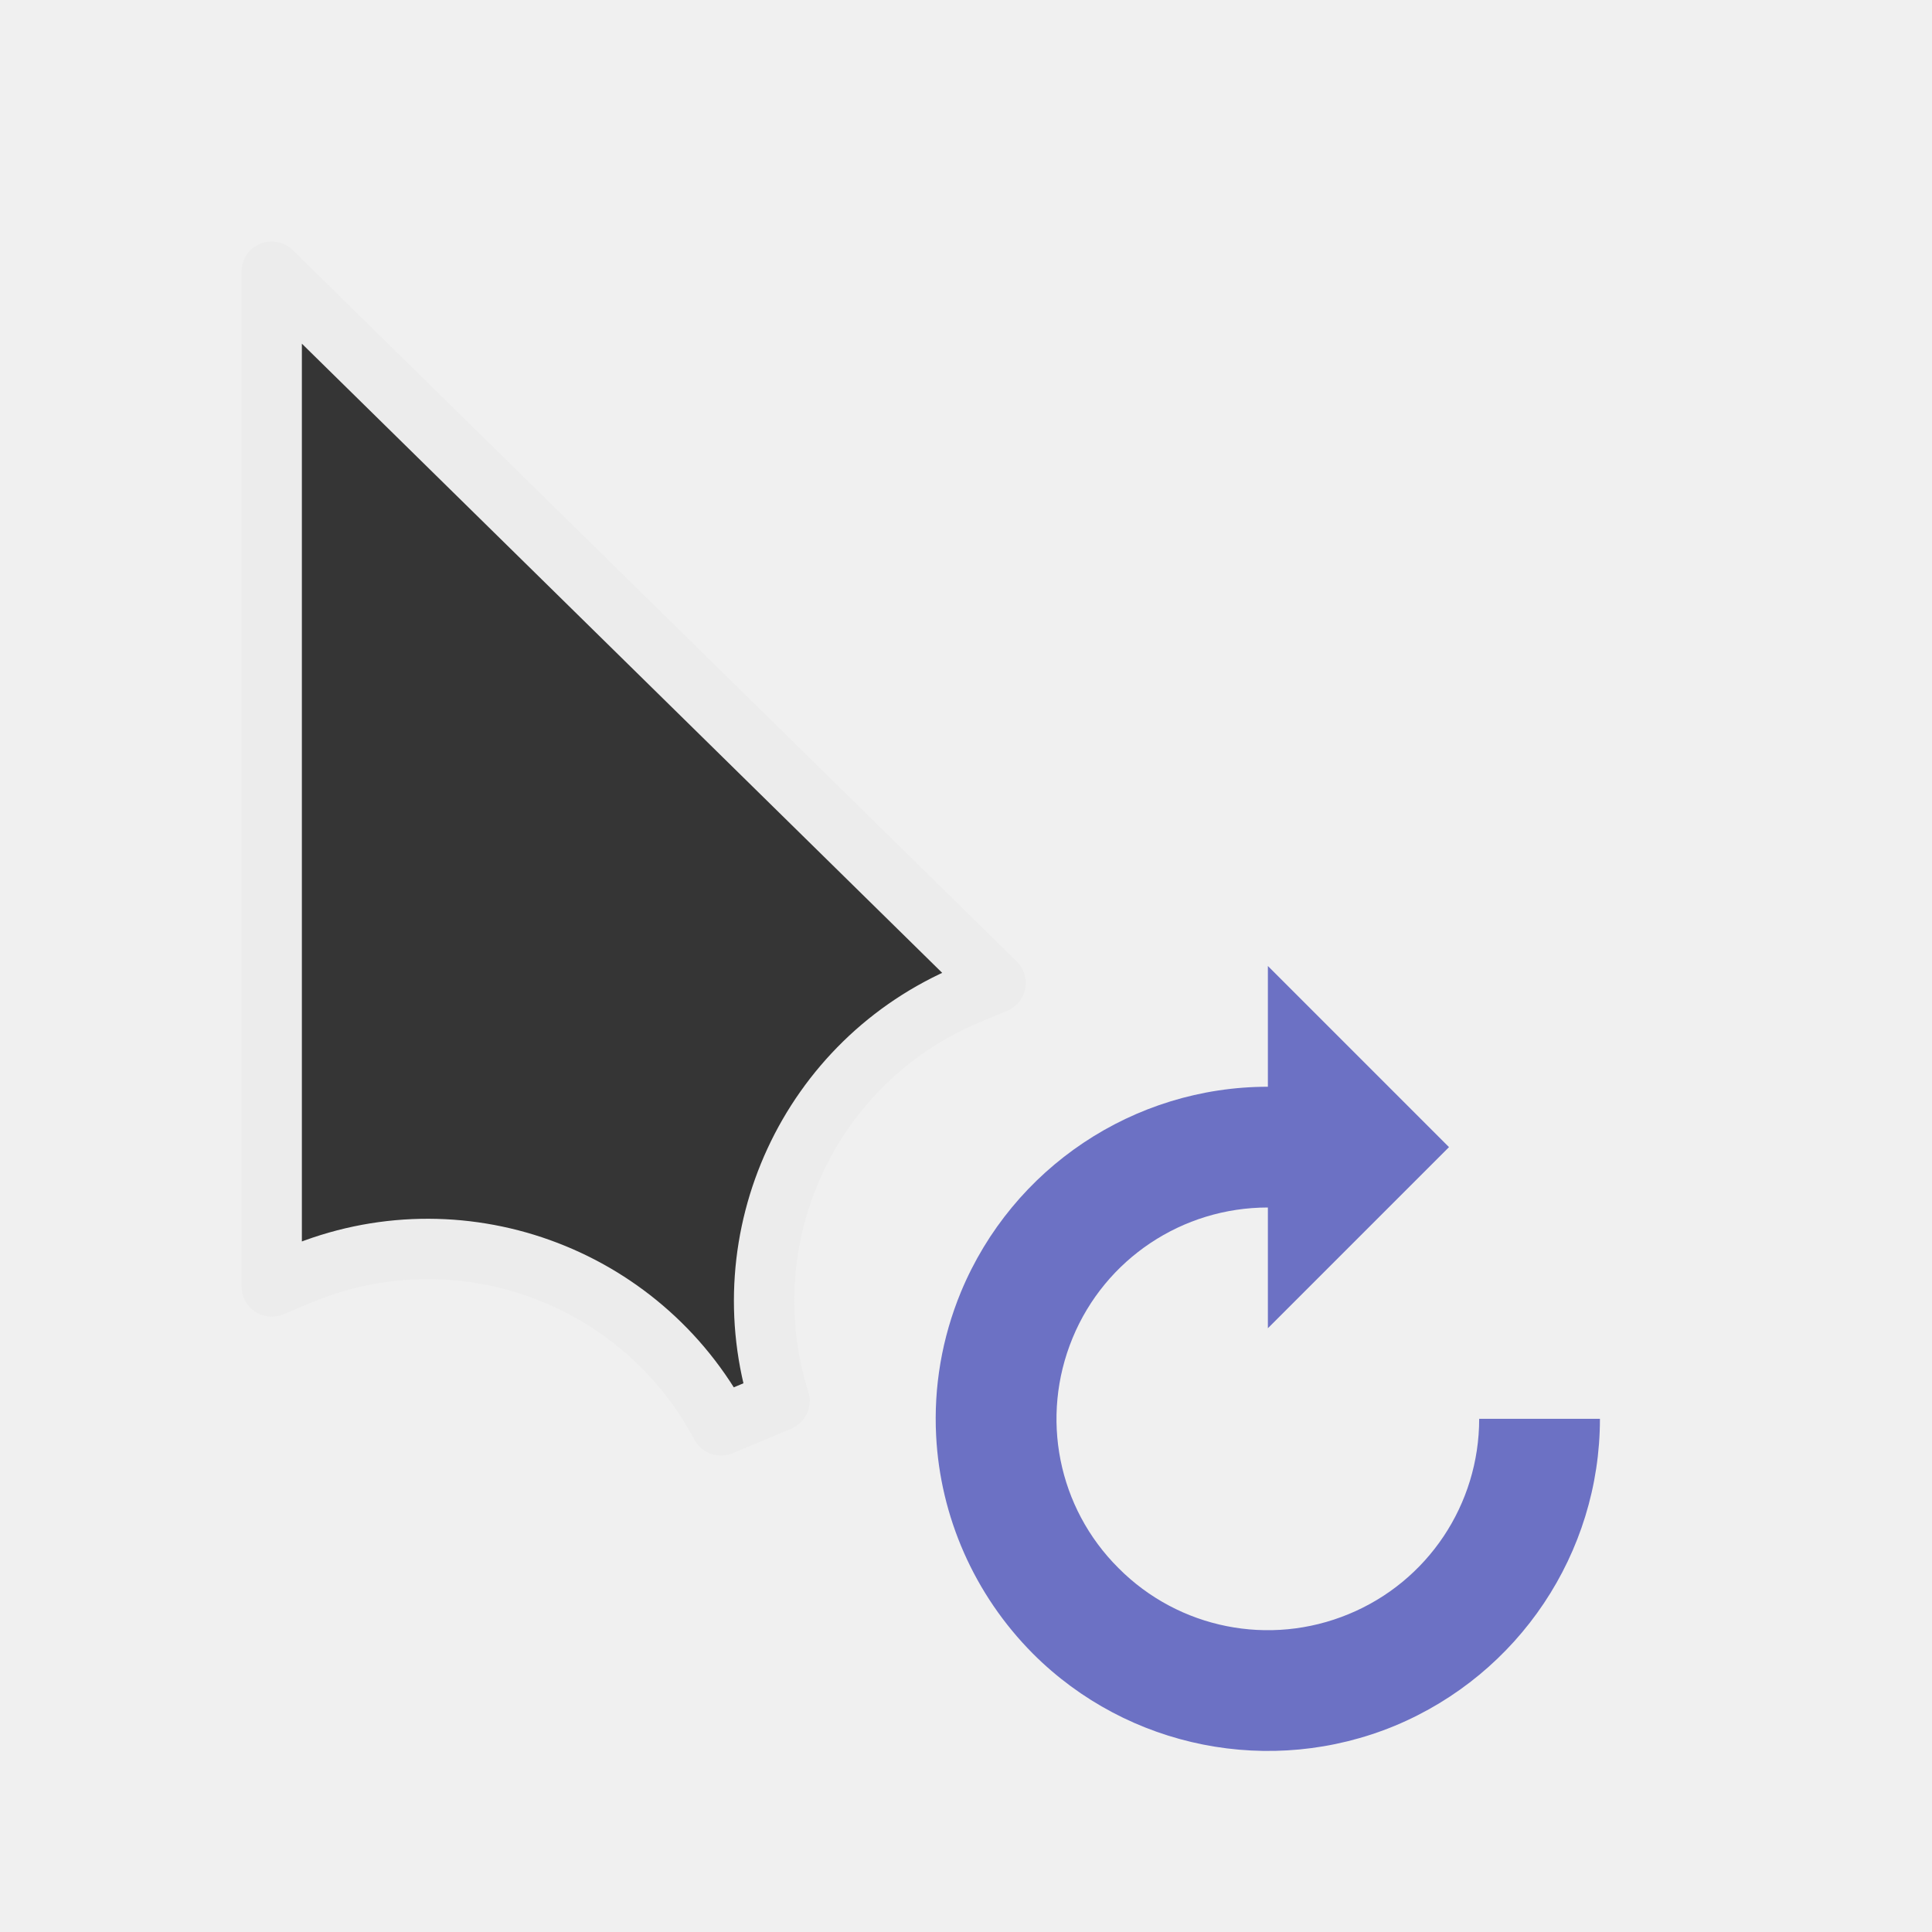
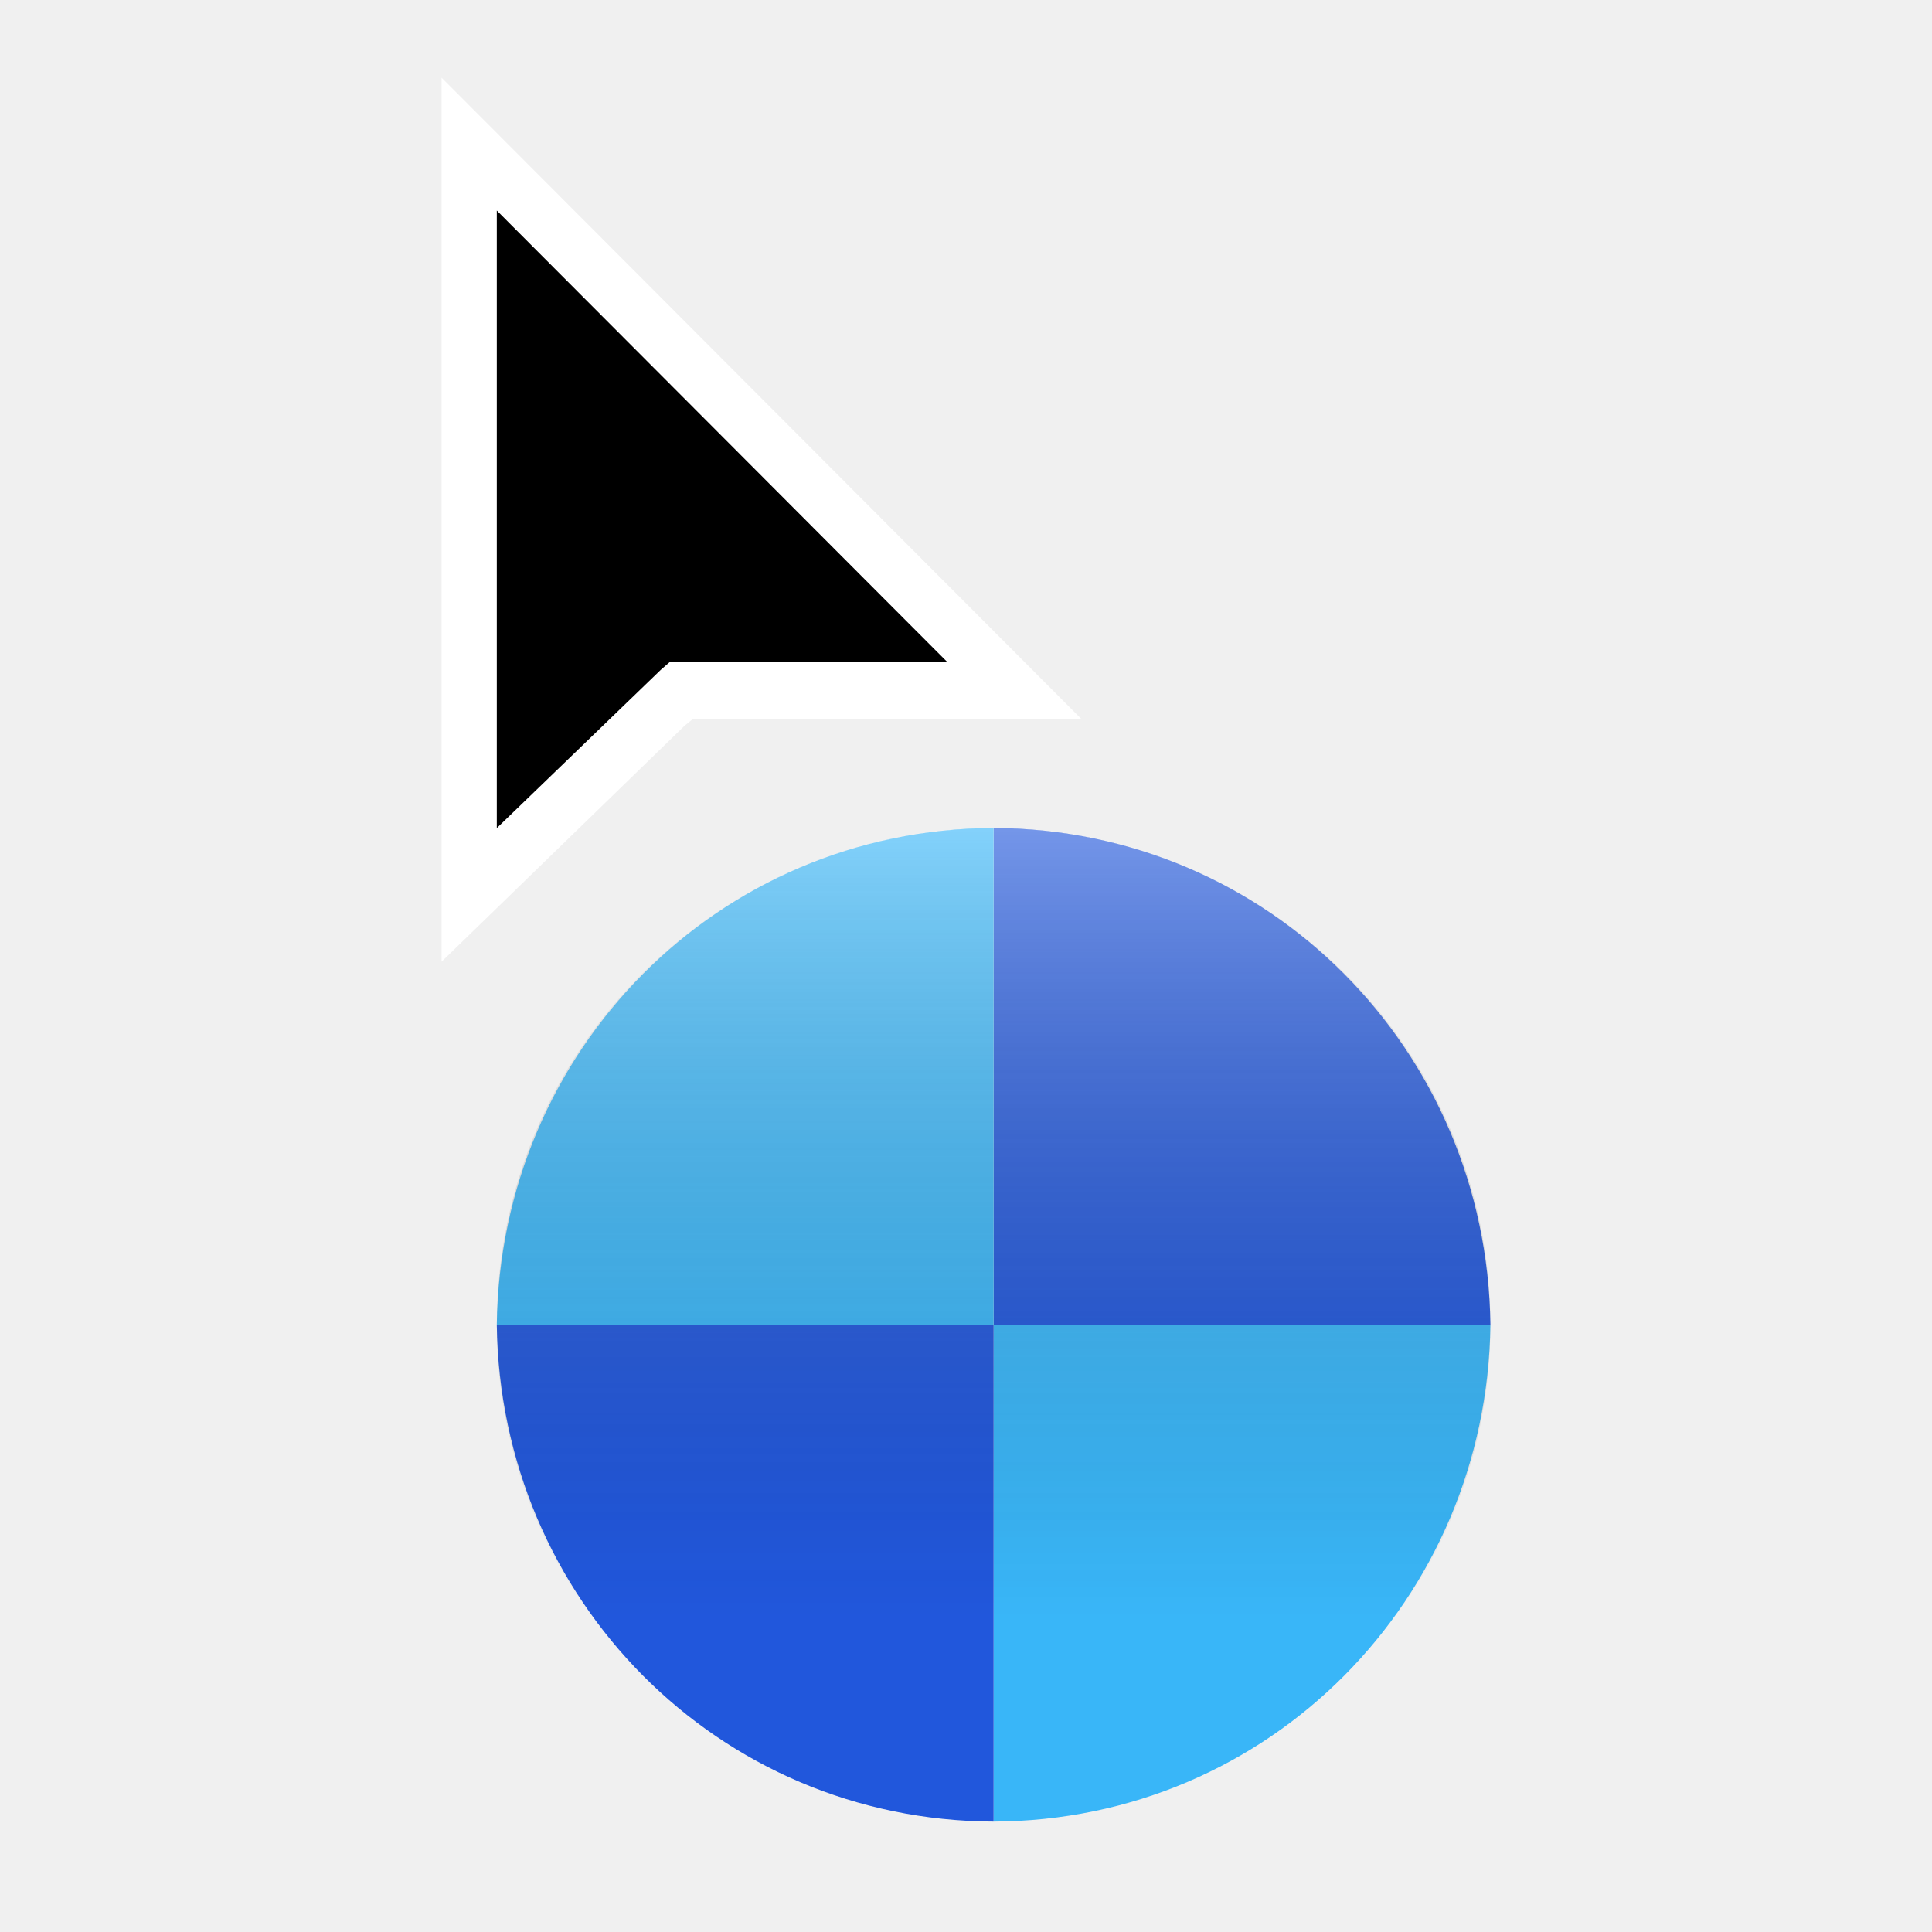
- <svg xmlns="http://www.w3.org/2000/svg" width="32px" height="32px" viewBox="0 0 24 24" version="1.1" id="svg2">
-   <defs id="defs11" />
-   <g id="surface1">
-     <path style="fill-rule:nonzero;fill:#353535;fill-opacity:1;stroke-width:2;stroke-linecap:butt;stroke-linejoin:round;stroke:#ececec;stroke-opacity:1;stroke-miterlimit:4;" d="M 9 9 L 9 42.615 L 9.927 42.229 C 15.167 40.031 21.219 42.198 23.885 47.219 L 25.823 46.406 C 24.115 40.979 26.812 35.146 32.052 32.948 L 32.979 32.562 Z M 9 9 " transform="matrix(0.375,0,0,0.375,0,0)" id="path5" />
-     <path style=" stroke:none;fill-rule:nonzero;fill:rgb(42.353%,44.314%,76.863%);fill-opacity:1;" d="M 11.629 17.836 C 11.68 18.836 12.098 19.805 12.832 20.543 C 14.012 21.723 15.789 22.074 17.328 21.438 C 18.867 20.797 19.875 19.293 19.875 17.625 L 18.375 17.625 C 18.375 18.688 17.738 19.645 16.754 20.051 C 15.773 20.457 14.645 20.234 13.895 19.48 C 13.141 18.73 12.918 17.605 13.324 16.621 C 13.73 15.637 14.688 15 15.75 15 L 15.75 16.5 L 18 14.25 L 15.75 12 L 15.75 13.5 C 14.082 13.5 12.578 14.508 11.938 16.047 C 11.699 16.625 11.598 17.234 11.629 17.836 Z M 11.629 17.836 " id="path7" />
+ <svg xmlns="http://www.w3.org/2000/svg" version="1.1" x="0" y="0" width="35" height="35" viewBox="0, 0, 35, 35">
+   <g id="Background">
+     <rect x="0" y="0" width="35" height="35" fill="#000000" fill-opacity="0" />
+   </g>
+   <defs>
+     <linearGradient id="Gradient_1" gradientUnits="userSpaceOnUse" x1="18" y1="15" x2="18" y2="33">
+       <stop offset="0" stop-color="#FFFFFF" stop-opacity="0.56" />
+       <stop offset="0.794" stop-color="#000000" stop-opacity="0" />
+     </linearGradient>
+   </defs>
+   <g id="Page-1">
+     <path d="M8,17.422 L8,1.407 L19.591,13.026 L12.55,13.026 L12.399,13.15 L8,17.422 z" fill="#FFFFFF" id="point-border" />
+     <path d="M9,3.814 L9,15.002 L11.969,12.136 L12.129,11.997 L17.165,11.997 L9,3.814 z" fill="#000000" id="point" />
+     <g>
+       <path d="M18,15 L18,15 C23.001,15.02 26.937,19.031 27,24 L27,24 L18,24 L18,15 z" fill="#2157DC" />
+       <path d="M18,33 L18,33 C23.001,32.98 26.937,28.969 27,24 L27,24 L18,24 L18,33 z" fill="#39B6F8" />
+       <path d="M18,15 L18,15 C12.999,15.02 9.063,19.031 9,24 L9,24 L18,24 L18,15 z" fill="#39B6F8" />
+       <path d="M18,33 L18,33 C12.999,32.98 9.063,28.969 9,24 L9,24 L18,24 L18,33 z" fill="#2157DC" />
+     </g>
+   </g>
+   <g id="Layer_2" opacity="0.665">
+     <path d="M18,33 C13.029,33 9,28.971 9,24 C9,19.029 13.029,15 18,15 C22.971,15 27,19.029 27,24 C27,28.971 22.971,33 18,33 z" fill="url(#Gradient_1)" />
  </g>
</svg>
